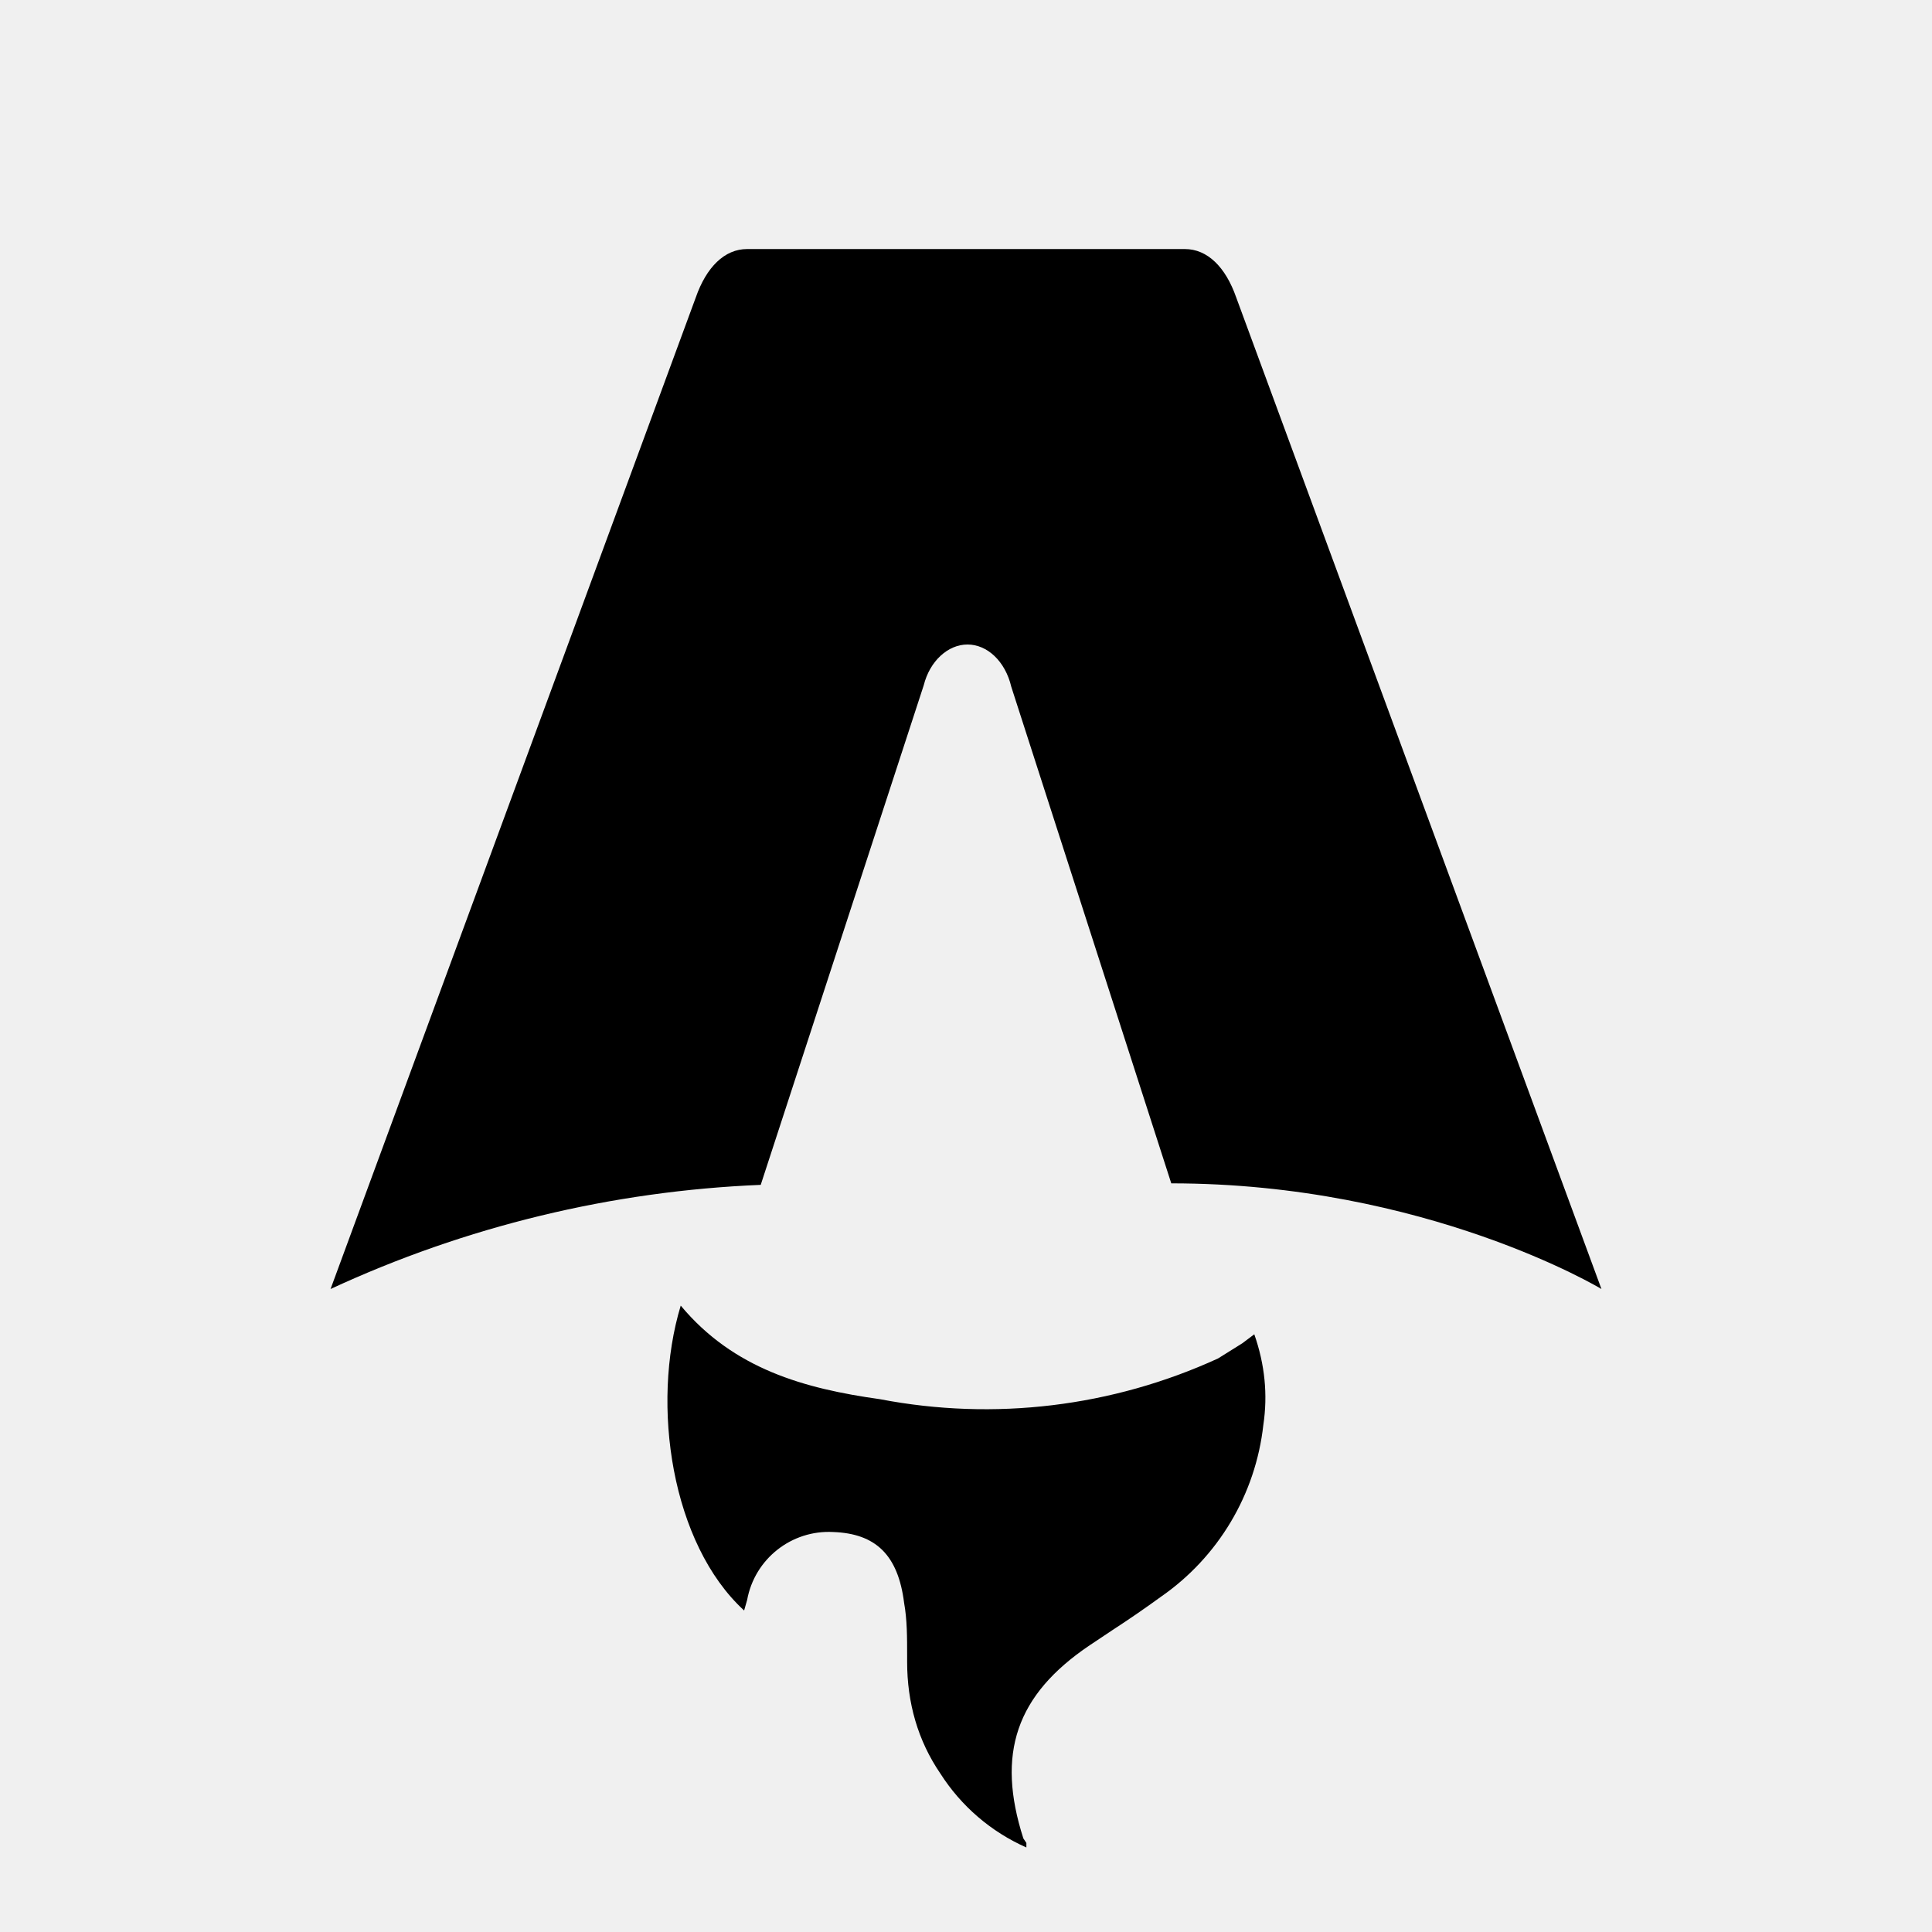
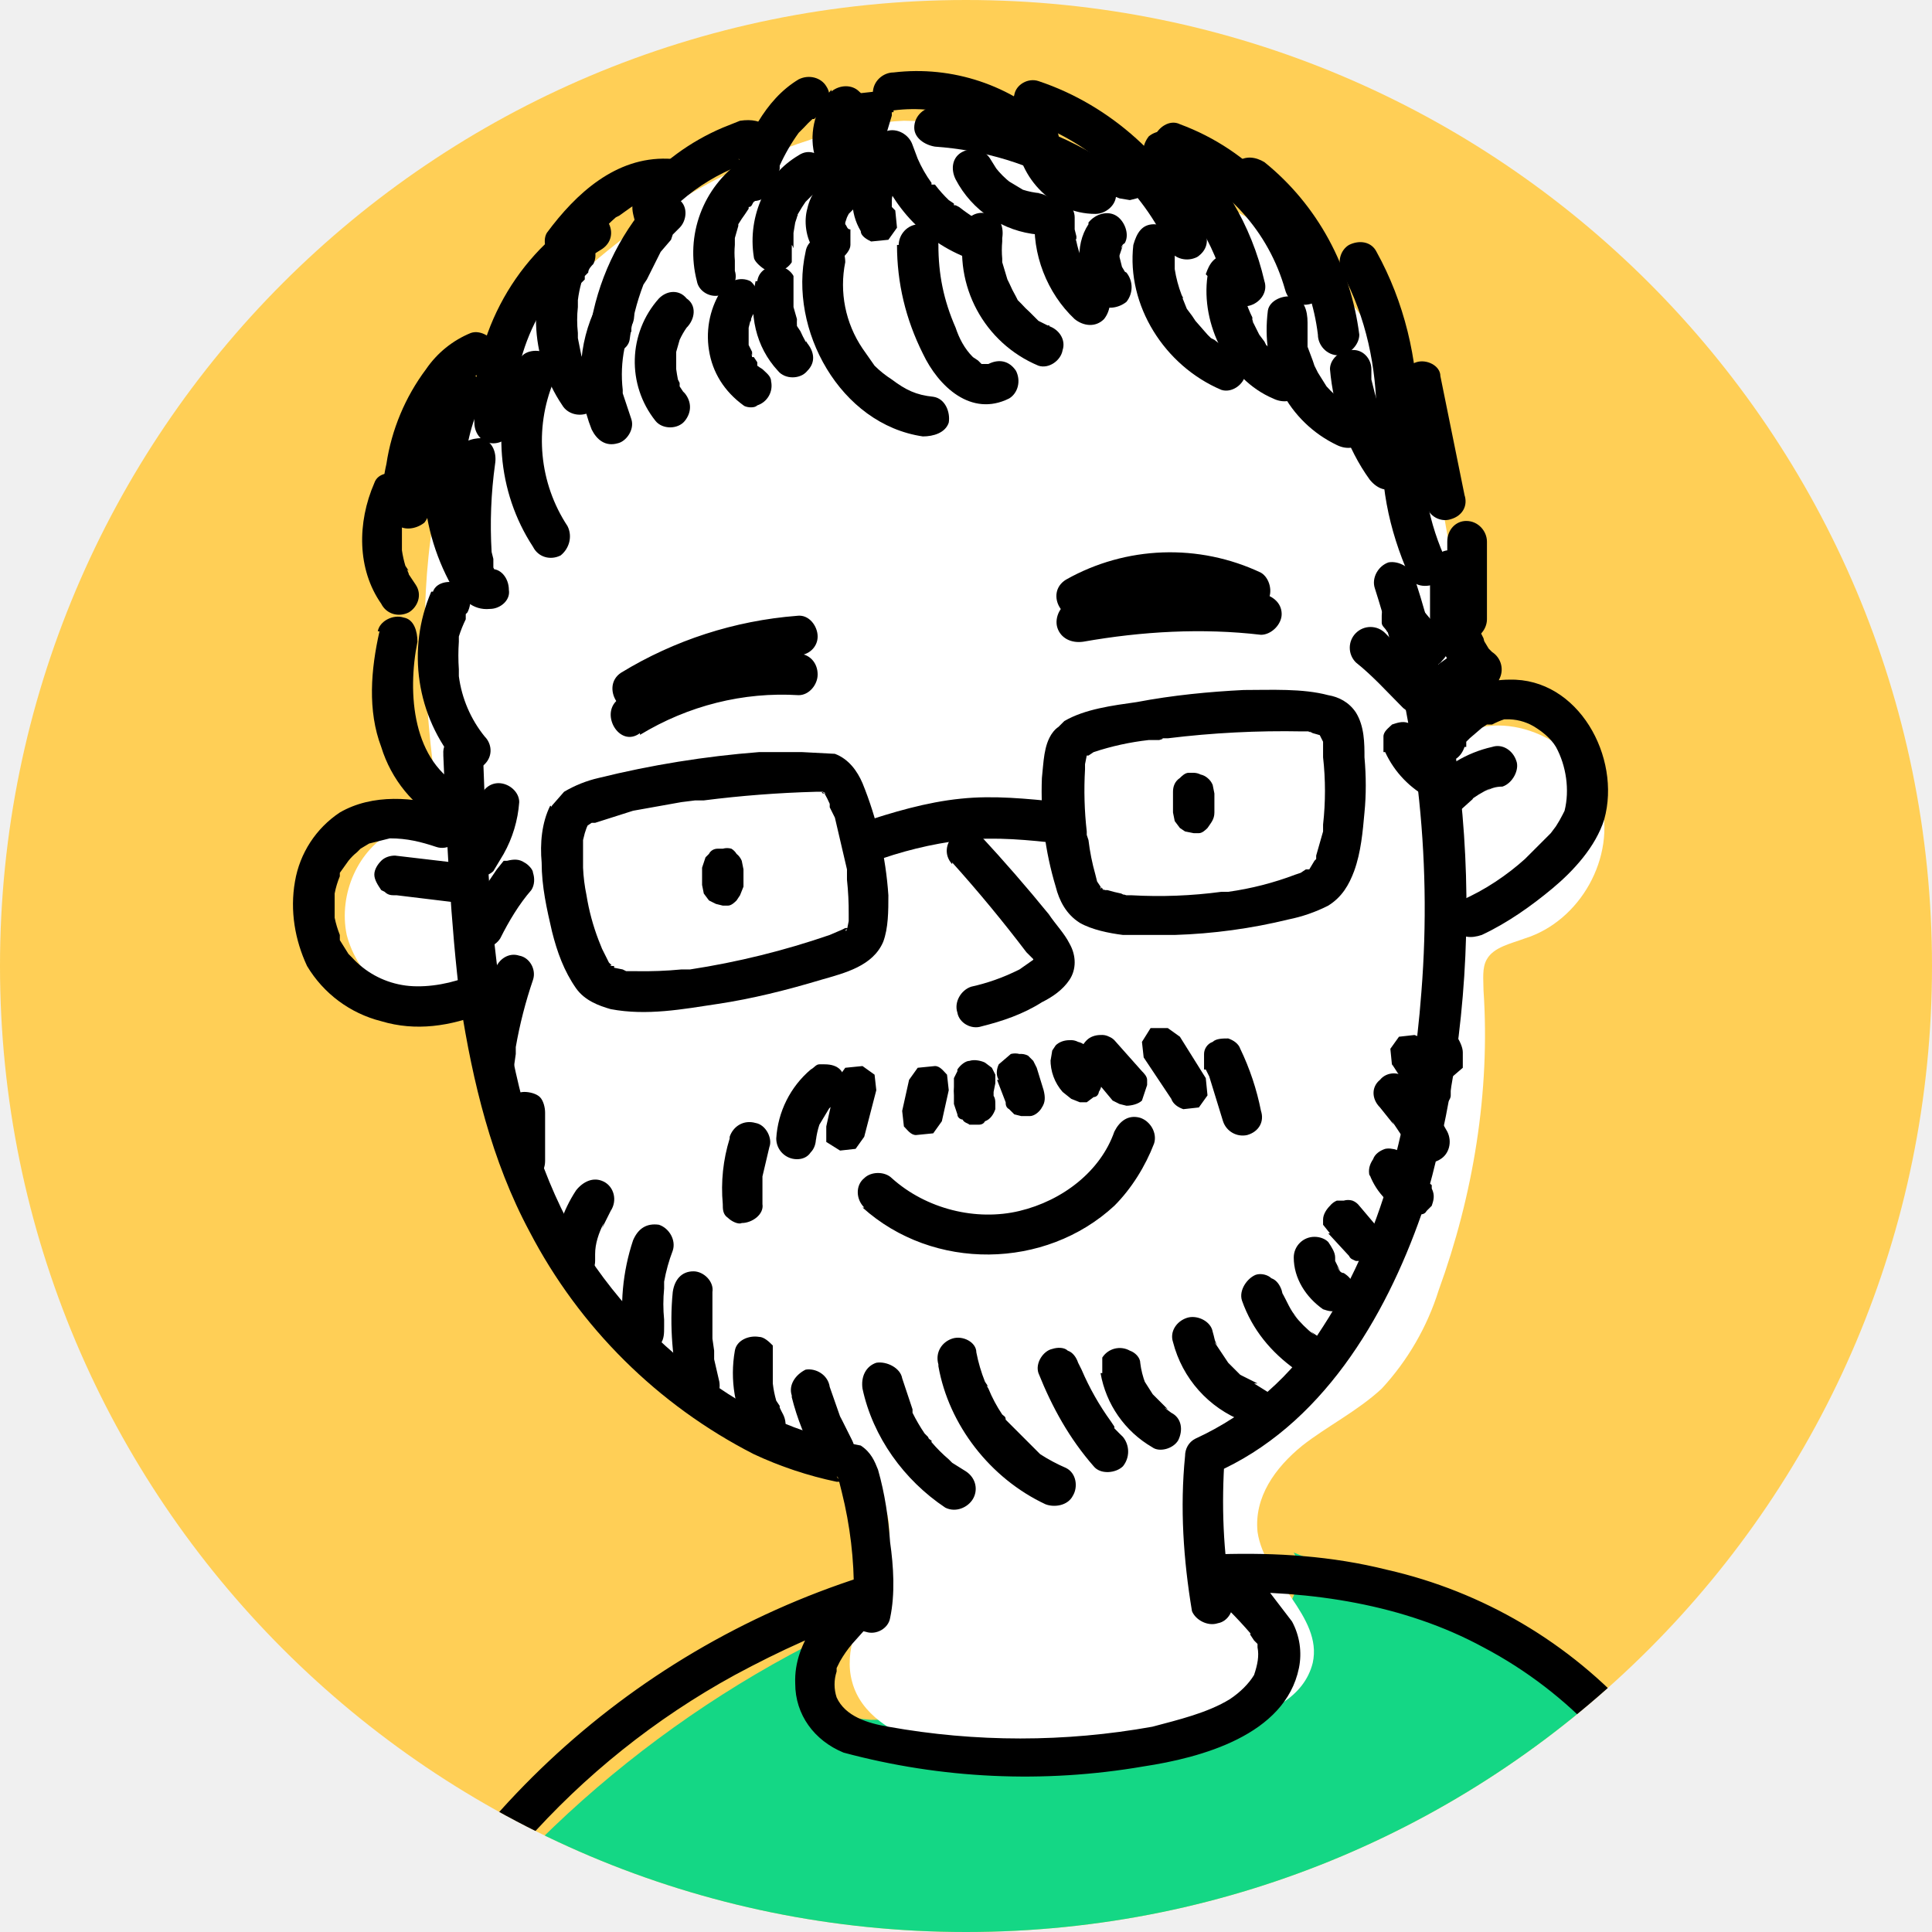
- <svg xmlns="http://www.w3.org/2000/svg" fill="none" viewBox="0 0 128 128">
-   <path d="M50.4 78.5a75.1 75.1 0 0 0-28.5 6.9l24.2-65.7c.7-2 1.9-3.2 3.4-3.2h29c1.5 0 2.7 1.2 3.4 3.2l24.2 65.7s-11.6-7-28.5-7L67 45.5c-.4-1.7-1.6-2.8-2.9-2.8-1.3 0-2.5 1.1-2.9 2.7L50.4 78.5Zm-1.1 28.2Zm-4.2-20.2c-2 6.6-.6 15.8 4.2 20.2a17.5 17.5 0 0 1 .2-.7 5.5 5.5 0 0 1 5.7-4.5c2.8.1 4.3 1.5 4.7 4.7.2 1.1.2 2.3.2 3.5v.4c0 2.7.7 5.2 2.2 7.4a13 13 0 0 0 5.7 4.9v-.3l-.2-.3c-1.8-5.6-.5-9.5 4.4-12.8l1.5-1a73 73 0 0 0 3.2-2.2 16 16 0 0 0 6.8-11.4c.3-2 .1-4-.6-6l-.8.6-1.6 1a37 37 0 0 1-22.4 2.7c-5-.7-9.7-2-13.2-6.2Z" />
-   <style>
-         path { fill: #000; }
-         @media (prefers-color-scheme: dark) {
-             path { fill: #FFF; }
-         }
-     </style>
+ <svg xmlns="http://www.w3.org/2000/svg" xmlns:xlink="http://www.w3.org/1999/xlink" aria-label="Avatar of Fernando Paredes" viewBox="0 0 112 112">
+   <defs>
+     <circle id="a" cx="56" cy="56" r="56" />
+   </defs>
+   <g fill="none" fill-rule="evenodd">
+     <mask id="b" fill="#fff">
+       <use xlink:href="#a" />
+     </mask>
+     <use xlink:href="#a" fill="#FFCF56" />
+     <g fill-rule="nonzero" mask="url(#b)">
+       <path fill="#14D785" d="M21 120c6-10.4 15-19 25.8-24.6-1 .9-.6 2.4.3 3.2.9.8 2.2 1 3.4 1.1A53 53 0 0 0 74 94c1-1 1.7-2.7 1-4 7.3 3 14.7 6.3 19.8 12.2a40.8 40.8 0 0 1 7.1 14.6c-.2.6-.8.7-1.4.8-12.3 1-24.6-.2-37-.3-10.6-.1-21.3.5-32 1.1l-10.4.6" />
+       <path fill="#FFF" d="M22.8 48.2c-2 1-3.2 3.6-2.7 6a6 6 0 0 0 4.9 4.4c1.2.2 2.8.2 3.5 1.2.3.5.4 1.1.5 1.7a29 29 0 0 0 18.6 23.3c1.3.5 2.6.9 3.4 2 1 1.5.5 3.6-.3 5.3-.9 1.7-1.8 3.6-1.3 5.4.5 1.9 2.4 3 4.2 3.6 5.9 1.8 12.2.6 18-1.2 2-.6 4-1.5 4.5-3.5.6-2.7-2.8-4.8-3.2-7.6-.2-2 1-3.7 2.6-5 1.4-1.1 3.2-2 4.6-3.3a15 15 0 0 0 3.3-5.7c2-5.5 3-11.5 2.6-17.4 0-.6-.1-1.3.2-1.8.4-.7 1.4-.9 2.2-1.2 3.2-1 5.3-4.7 4.4-8-1-3.2-5-5.3-8-3.9-.2-4.7-.3-9.4-1.4-14-1-4.6-3-9-6.4-12.4-3.2-3.2-7.4-5-11.6-6.5a36.5 36.5 0 0 0-13-2.6c-5.5.2-18.7 5.1-25.4 17.3-4.3 7.9-1.5 23.4-1.3 23.5l-2.9.4z" />
+       <g fill="#000">
+         <path d="M25.7 43.8c.2 4.8.4 9.6 1 14.4.7 4.5 1.8 9.1 4 13.2a30.1 30.1 0 0 0 13 12.9 22 22 0 0 0 4.8 1.6h.5a1 1 0 0 1-.4-.2s-.2-.3 0 0c0 .1-.2-.3 0 0l.2.8a23.5 23.5 0 0 1 .7 5.9v.5c-.1.2 0 0 0 0l-.1.3c-.2.6.2 1.3.8 1.4.6.2 1.3-.2 1.4-.8.3-1.4.2-3 0-4.4-.1-1.4-.3-2.8-.7-4.2-.2-.5-.4-1-1-1.4l-1-.2-1.5-.4a20 20 0 0 1-5.2-2.4 27.8 27.8 0 0 1-8.5-8.6c-2.3-3.8-3.5-8.1-4.3-12.5-1-5.2-1.2-10.6-1.4-16 0-1.4-2.4-1.4-2.3 0zm45.7 48.9c-.5-2.7-.6-5.5-.4-8.3l-.6 1c6.2-2.7 9.9-9 12-15a62 62 0 0 0-.4-36.9c-.2-.6-.9-1-1.5-.9-.6.2-1 .9-.8 1.5a61 61 0 0 1 2.7 23.4c-.5 6.7-2 13.7-5.7 19.4a17.2 17.2 0 0 1-7.4 6.5c-.4.2-.6.6-.6 1-.3 3-.1 6 .4 9 .2.5.9.9 1.5.7.6-.1 1-.8.8-1.4zM40.7 50.3v1l.1.5.3.4.4.2.4.1h.3c.2 0 .4-.2.5-.3l.2-.3.2-.5v-1l-.1-.5a1 1 0 0 0-.3-.4.9.9 0 0 0-.3-.3.9.9 0 0 0-.5 0h-.3c-.2 0-.4.1-.5.3l-.2.2-.2.6zM68 45.8v1.3l.1.5.3.4.3.2.5.1h.3c.2 0 .4-.2.5-.3.2-.3.4-.5.4-.9V46l-.1-.5a1 1 0 0 0-.3-.4.9.9 0 0 0-.4-.2.9.9 0 0 0-.4-.1h-.3c-.2 0-.4.2-.5.3-.3.2-.4.5-.4.8zM55.2 50a81 81 0 0 1 4.3 5.2l.4.4v.1l.2-.2-1 .7c-1 .5-1.9.8-2.8 1-.6.2-1 .9-.8 1.5.1.6.8 1 1.4.8 1.2-.3 2.4-.7 3.5-1.4.6-.3 1.2-.7 1.6-1.3.4-.6.4-1.4 0-2.1-.3-.6-.8-1.1-1.2-1.7a94.7 94.7 0 0 0-4-4.6c-1-1-2.6.6-1.6 1.7zM50 70c4.1 3.7 10.6 3.6 14.6-.1 1-1 1.8-2.3 2.3-3.6.2-.6-.2-1.3-.8-1.5-.7-.2-1.2.2-1.5.8-.8 2.3-3 4-5.5 4.6-2.5.6-5.4-.1-7.4-1.9-.4-.4-1.2-.4-1.6 0-.5.4-.5 1.2 0 1.7z" />
+         <path d="M31.9 46.7c-.5 1-.6 2.2-.5 3.3 0 1.4.3 2.7.6 4 .3 1.2.7 2.3 1.4 3.3.5.7 1.3 1 2 1.2 2.1.4 4.2 0 6.2-.3s4-.8 6-1.4c1.4-.4 3-.8 3.6-2.2.3-.8.3-1.8.3-2.7a21 21 0 0 0-1.5-6.5c-.3-.7-.8-1.4-1.6-1.7l-1.9-.1H44a57.2 57.2 0 0 0-9.3 1.5 7 7 0 0 0-2 .8l-.7.8c-.7 1.3 1.3 2.5 2 1.2 0 0 .1-.2 0 0-.2.3 0 0 0 0s.2-.2 0 0l.3-.2h.2c-.2 0-.1 0 0 0l2.2-.7 2.8-.5.8-.1s.3 0 0 0h.5a65.3 65.3 0 0 1 6.5-.5h.3c.3 0-.2 0 0 0h.1l.2.1s-.3-.1-.2 0c.2 0-.2-.2 0 0h.1c-.1 0-.1-.1 0 0a6.4 6.4 0 0 1 .3.6v.2l.3.6.7 3v.6a17.3 17.3 0 0 1 .1 2v.4c0-.2 0-.2 0 0l-.1.5c0 .2 0-.2 0 0 0 0-.2.2 0-.1-.2.2.2 0 0 0H49l-.2.1c.1 0 .3 0 0 0l-.7.3a46.4 46.4 0 0 1-8.1 2h-.5a22.9 22.9 0 0 1-2.6.1h-.6l-.2-.1-.5-.1c-.1 0 .3.1 0 0V56c-.3-.1 0 0 0 0h-.2c0-.1.1 0 .1 0l-.2-.2-.4-.8c0-.2 0 .1 0 0l-.2-.5a13 13 0 0 1-.7-2.6 10 10 0 0 1-.2-1.6v-1.6c0-.3 0 .1 0 0l.1-.4.1-.3c0-.2 0 .1 0 0 .3-.6.2-1.3-.4-1.6-.5-.3-1.3-.2-1.6.4z" />
+         <path d="M50.5 50a23 23 0 0 1 5.3-1.3c2-.2 3.8 0 5.7.2.6 0 1.1-.6 1.1-1.2 0-.7-.5-1.1-1.1-1.2-2-.2-3.9-.4-5.8-.2-2 .2-4 .8-5.8 1.4-.6.2-1 .8-.8 1.5.1.6.8 1 1.4.8z" />
+         <path d="M61 42.5c-.5.7-.5 1.7-.6 2.6a19.2 19.2 0 0 0 .8 6.3c.2.8.6 1.6 1.4 2.1.7.4 1.7.6 2.5.7h3a32 32 0 0 0 6.6-.9 9 9 0 0 0 2.3-.8c.8-.5 1.2-1.2 1.5-2 .4-1.1.5-2.3.6-3.4.1-1 .1-2.1 0-3.2 0-.8 0-1.8-.5-2.6-.4-.6-1-.9-1.6-1-1.5-.4-3.3-.3-4.9-.3-2 .1-4.1.3-6.2.7-1.4.2-3 .4-4.2 1.1l-.7.7c-.4.5-.1 1.3.4 1.6.6.3 1.3.1 1.6-.4 0-.1-.2.3 0 .1h-.1c-.2.2 0 0 0 0h.2c.2-.2 0 0 0 0l.3-.2a15.7 15.7 0 0 1 3.2-.7h.6s.4-.1.1-.1h.4a55 55 0 0 1 7.8-.4h.4c.3.1-.2 0 0 0l.2.1.7.2c.1 0-.3-.2-.1 0a1 1 0 0 1-.2-.3v.2c0-.2 0-.3 0 0l.2.4v.5c0-.2 0 0 0 0v.4a17.4 17.4 0 0 1 0 3.9c0-.2 0 0 0 0v.4l-.4 1.4v.2l-.1.1-.3.5c0 .1 0-.2 0 0 0 0 .2-.1 0 0h-.2l-.3.2c.2 0 .2 0 0 0l-.3.1a18 18 0 0 1-3.9 1h-.4a27.6 27.6 0 0 1-5.2.2h-.3s-.3-.1-.1 0l-.2-.1a9 9 0 0 1-.8-.2H64c-.3-.1.2 0 0 0l-.1-.1-.1-.1c.1.1 0 .2 0 0l-.2-.3c.1.2 0 0 0 0l-.1-.4a13 13 0 0 1-.4-2l-.1-.3v-.2a21 21 0 0 1-.1-3.6v-.3l.1-.5v-.2c0 .3 0 .2 0 0 .9-1.2-1.1-2.4-2-1.1zm-23.9.1c2.8-1.7 6-2.5 9.2-2.3.6 0 1.1-.6 1.1-1.2 0-.7-.5-1.2-1.1-1.2-3.7-.2-7.3.7-10.4 2.6-1.2.8 0 2.9 1.2 2z" />
+         <path d="M37.2 41c2.8-1.7 5.8-2.7 9-3 .7 0 1.2-.5 1.2-1.1 0-.6-.5-1.3-1.2-1.2A23 23 0 0 0 36 39c-1.2.8 0 2.8 1.2 2zm25.6-3.8c3.4-.6 6.9-.8 10.3-.4.6 0 1.2-.6 1.2-1.2 0-.7-.6-1.1-1.2-1.2a40 40 0 0 0-11 .5c-.6.1-1 .9-.8 1.5.2.6.8.9 1.5.8z" />
+         <path d="M63 35.6c2.7-1.5 6-1.7 8.9-.4.5.3 1.2.2 1.6-.4.3-.5.1-1.3-.4-1.6a12.3 12.3 0 0 0-11.3.4c-1.3.8-.1 2.8 1.2 2zm-41 1c-.5 2.2-.7 4.6.1 6.7a7.5 7.5 0 0 0 3.6 4.4c.6.3 1.3.2 1.6-.4.3-.5.2-1.3-.4-1.6-3-1.5-3.3-5.5-2.7-8.5 0-.6-.2-1.3-.8-1.4-.6-.2-1.4.2-1.5.8z" />
+         <path d="M25 34.3a9.6 9.6 0 0 0 1.5 10c.4.5 1.2.4 1.6 0 .5-.5.4-1.2 0-1.6a7 7 0 0 1-1.5-3.5v-.4a11.4 11.4 0 0 1 0-1.6c0 .2 0 0 0 0v-.3a7 7 0 0 1 .4-1v-.3l.1-.1c.3-.6.2-1.3-.4-1.6-.5-.3-1.4-.2-1.6.4z" />
+         <path d="M26.5 26.3c-.3 1.7-.4 3.5-.4 5.3 0 .8 0 1.6.3 2.3.3.8 1 1.5 2 1.4.6 0 1.2-.5 1.1-1.1 0-.7-.5-1.3-1.1-1.2-.2 0-.2 0 0 0l.3.1c-.2-.1 0 .2 0 0-.1-.1-.1-.1 0 0l-.1-.2v-.5l-.1-.4a25.9 25.9 0 0 1 .2-5.1c.1-.6-.1-1.3-.8-1.5-.5 0-1.3.2-1.4.9z" />
+         <path d="M30 20.9c-1.5 3.5-1.2 7.6.9 10.8.3.6 1 .8 1.6.5.5-.4.7-1.1.4-1.7a9 9 0 0 1-.8-8.4c.3-.6.2-1.3-.4-1.6-.5-.3-1.4-.2-1.6.4zm4.6-3.2a8.8 8.8 0 0 0-.3 7.2c.3.6.8 1 1.5.8.5-.1 1-.8.8-1.4l-.5-1.5v-.2a7.7 7.7 0 0 1 .1-2.4 7.5 7.5 0 0 1 .4-1v-.3c.3-.5.2-1.3-.4-1.6-.5-.3-1.3-.1-1.6.4z" />
+         <path d="M38.2 17.3a5.5 5.5 0 0 0-.2 7.1c.4.5 1.3.5 1.7 0 .4-.5.4-1.1 0-1.6 0 0 0 .1 0 0l-.1-.1-.2-.3v-.2c-.1-.1 0 .2 0 0l-.1-.2a10.2 10.2 0 0 1-.1-.6V20.5s0 .2 0 0v-.1l.2-.7s0-.2 0 0a4.4 4.4 0 0 1 .4-.7s-.2.2 0 0c.5-.5.6-1.3 0-1.7-.4-.5-1.1-.5-1.6 0zm3.7-.6a5 5 0 0 0-.8 3.6c.2 1.3.9 2.4 2 3.2.1.1.6.2.8 0a1.2 1.2 0 0 0 .8-1.4c0-.3-.3-.5-.5-.7.3.3 0 0 0 0a4.6 4.6 0 0 1-.3-.2V21l-.2-.3h-.1c0-.1-.1-.3 0-.1 0 .2 0 0 0 0v-.2l-.2-.4s0-.3 0 0v-1l.1-.4c.1-.3 0 .2 0 0 .1-.3.2-.5.4-.6.3-.5 0-1.4-.4-1.7-.6-.3-1.3 0-1.6.5z" />
+         <path d="M43.8 16.3c-.4 1.9 0 3.8 1.3 5.2.4.5 1.3.5 1.7 0 .5-.5.4-1.1 0-1.6l-.1-.2s.1.2 0 .1a7.5 7.5 0 0 1-.3-.6l-.2-.3s.1.3 0 0a3.6 3.6 0 0 1 0-.4l-.2-.7V16c-.1-.2-.4-.5-.7-.5-.6-.2-1.3.1-1.4.8z" />
+         <path d="M46.7 14.6c-1 4.5 2 10 6.8 10.7.6 0 1.3-.2 1.5-.8.1-.6-.2-1.4-.9-1.5-1-.1-1.6-.4-2.4-1a6 6 0 0 1-1-.8l-.7-1a6.6 6.6 0 0 1-1-5c0-.6-.3-1.3-.9-1.5-.6-.1-1.3.2-1.4.9zm5.3-.4c0 2.2.5 4.3 1.5 6.3.9 1.9 2.8 3.7 5 2.6.5-.3.7-1 .4-1.6-.4-.6-1-.7-1.6-.4h-.1c-.2 0 .1 0 0 0 0 0-.3 0 0 0h-.3c.1 0 0 0 0 0l-.2-.2c-.2-.1 0 0 0 0l-.3-.2c-.5-.5-.8-1.1-1-1.7-.7-1.6-1-3.1-1-4.8 0-.6-.5-1.2-1.1-1.2-.7 0-1.2.6-1.2 1.2z" />
+         <path d="M55.9 13.2a7.2 7.2 0 0 0 4.3 8c.6.2 1.3-.3 1.4-.9.2-.6-.2-1.2-.8-1.4-.2-.1.2 0 0 0l-.2-.1-.4-.2-.2-.2c-.2-.1.1.1 0 0l-.3-.3a6.1 6.1 0 0 1-.5-.5s-.2-.2 0 0l-.2-.2-.1-.2a8 8 0 0 1-.4-.8c0 .1 0 .1 0 0l-.1-.2-.3-1c0-.2 0-.1 0 0V15a5.5 5.5 0 0 1 0-1v-.2c0 .3 0 .1 0 0 .1-.6-.1-1.3-.8-1.4-.6-.2-1.3.1-1.4.8zm4.1-.7c-.2 2.2.7 4.5 2.3 6 .5.4 1.2.5 1.7 0 .4-.5.5-1.3 0-1.7l-.5-.5-.2-.2s.1.2 0 0V16a5.8 5.8 0 0 1-.6-.9V15s0 .1 0 0a6 6 0 0 1-.3-1s-.1-.3 0-.1c0 .1 0 0 0 0v-.2l-.1-.4v-.7c0-.6-.6-1.2-1.1-1.2-.7 0-1.1.5-1.2 1.2z" />
+         <path d="M63.1 13c-.4.6-.6 1.4-.5 2.2a4 4 0 0 0 1 2.3c.4.5 1.2.4 1.7 0 .4-.5.4-1.2 0-1.7l-.2-.1.2.2-.3-.5.1.3-.2-.8v-.4.3l.2-.6-.1.2s0-.2.2-.3c.3-.5 0-1.3-.5-1.6-.5-.3-1.2-.1-1.6.4z" />
+         <path d="M65.7 14.2c-.4 3.5 1.8 7 5.1 8.4.6.2 1.3-.3 1.4-.9.2-.6-.2-1.2-.8-1.4-.3-.1.1 0 0 0l-.3-.1a7 7 0 0 1-.7-.5s-.2-.1 0 0l-.2-.1-.2-.2-.7-.8s.1.2 0 0l-.2-.3-.3-.4-.2-.5s-.1-.2 0-.1l-.1-.2a7.4 7.4 0 0 1-.4-1.5c0 .3 0 0 0 0V14.2c0-.6-.6-1.2-1.2-1.2-.7 0-1 .5-1.2 1.2z" />
+         <path d="M70 16c-.4 2.8 1.2 6 3.8 7.1.6.3 1.3.2 1.6-.4.3-.5.2-1.3-.4-1.6l-.7-.4-.3-.2s.2.2 0 0a11.4 11.4 0 0 1-.6-.5l-.1-.2c-.1-.2 0 0 0 0l-.3-.4a9 9 0 0 1-.2-.4l-.2-.4c0-.2.1.3 0 0v-.2a6.6 6.6 0 0 1-.4-1c0-.3 0 0 0 0v-1.5c.2-.6-.5-1.2-1.1-1.1-.7 0-1 .5-1.2 1.1z" />
+         <path d="M73.5 18c-.2 1.6 0 3.2.8 4.7a7 7 0 0 0 3.2 3.1c.6.3 1.3.2 1.6-.4.3-.5.2-1.3-.4-1.6l-.8-.4-.2-.2c-.1 0 .2.2 0 0l-.3-.3a6.4 6.4 0 0 1-.5-.5s-.2-.2 0 0l-.5-.8-.2-.4c0-.1 0 0 0 0l-.1-.3-.3-.8v-.2c0-.3 0 .1 0 0v-1.2s0-.4 0 0c0-.7-.2-1.4-.9-1.5-.5-.1-1.3.2-1.4.8z" />
+         <path d="M77.1 21.4c.2 2.3 1 4.6 2.3 6.4.4.5 1 .8 1.6.4.5-.3.8-1 .5-1.6a11.8 11.8 0 0 1-1.2-2l-.2-.4-.4-1.4-.2-.8c0-.1 0-.1 0 0V21.4c0-.6-.5-1.2-1.2-1.1-.6 0-1.2.5-1.2 1.1z" />
+         <path d="M80.2 24.9c-.3 2.9.3 5.8 1.5 8.5.2.6 1 .7 1.6.4.6-.3.7-1 .4-1.6-1-2.3-1.4-4.8-1.1-7.3 0-.7-.6-1.2-1.2-1.2-.7 0-1.1.5-1.2 1.2z" />
+         <path d="M82.9 33.1v3.1c0 .6.5 1.2 1.1 1.2.7 0 1.2-.5 1.2-1.2v-3c0-.7-.5-1.3-1.2-1.3-.6 0-1.1.6-1.1 1.2zM33.7 12.5c-4 2.5-6.5 7.3-6.2 12 0 .7.5 1.2 1.1 1.2.6 0 1.2-.5 1.2-1.2-.2-4 1.7-8 5-10 1.4-.8.2-2.8-1.1-2zm4-.9a14.6 14.6 0 0 0-3.5 7.5c0 .6.2 1.3.8 1.4.6.1 1.4-.2 1.5-.8a13.7 13.7 0 0 1 .8-3.2s0-.1 0 0l.2-.3.8-1.6.6-.7c0-.2-.1 0 0 0l.1-.3.4-.4c.4-.4.5-1.2 0-1.6-.5-.4-1.3-.5-1.7 0zM43 9.3a6.5 6.5 0 0 0-2.6 7c.1.6.8 1 1.4.8.6-.2 1-.8.8-1.4V15.1c0 .1 0 .2 0 0a4.9 4.9 0 0 1 0-.9s0-.3 0 0v-.4l.2-.7V13c0-.1 0 .2 0 0a8.1 8.1 0 0 1 .4-.6l.2-.3s-.2.2 0 0V12c.2 0 .2-.2.3-.3l.3-.2c.1-.1 0 0 0 0l.1-.1c.6-.4.8-1 .5-1.6-.4-.5-1.1-.8-1.6-.5z" />
+         <path d="M46.3 9c-1 .6-1.7 1.4-2.1 2.4a6 6 0 0 0-.5 3.5c0 .2.3.5.6.7a1.2 1.2 0 0 0 1.6-.4v-1c.1.1.1.3.1.1V13.4v.1l.1-.6.1-.3v-.1c.1-.2 0 .2 0 0l.3-.5.2-.3s0 .1 0 0l.4-.4.3-.2s-.2.1-.1 0h.2c.5-.4.7-1.1.4-1.7-.4-.5-1-.8-1.6-.4z" />
+         <path d="M48.3 10.1a3 3 0 0 0-1.5 2c-.2.7-.1 1.7.4 2.4l.7.5h.9c.2-.2.5-.5.5-.8v-.9c-.2 0-.2-.2-.3-.3a323289 323289 0 0 1 0-.2v-.2.3l.2-.6-.1.3.2-.4-.1.2.3-.3-.3.2.3-.2c.2 0 .5-.4.5-.7v-.9l-.8-.5c-.3-.1-.6 0-.9.1z" />
+         <path d="M49.9 9.9a3.4 3.4 0 0 0 0 3.5c0 .3.4.5.6.6l1-.1.5-.7-.1-1-.2-.2a323289 323289 0 0 1 0-.3v-.3.3c0-.2 0-.4.2-.6a323289 323289 0 0 1 .1-1c0-.2-.2-.5-.5-.7-.3-.1-.6-.2-.9 0-.3 0-.5.2-.7.5zM32.3 14a8.9 8.9 0 0 0 .3 9.5c.3.5 1 .7 1.6.4.5-.3.8-1.1.4-1.6a7 7 0 0 1-.9-1.7l-.2-1V19.3a6.8 6.8 0 0 1 0-1.5v-.4a6.8 6.8 0 0 1 .2-1l.2-.2V16l.2-.2c0-.2.2-.4.3-.5.3-.6 0-1.3-.5-1.6-.5-.4-1.2-.2-1.6.4zm-6.5 8.1a13 13 0 0 0 .4 11.9c.7 1.3 2.7.1 2-1.2a10.6 10.6 0 0 1-.3-9.5c.2-.6.1-1.3-.5-1.6-.5-.3-1.3-.2-1.6.4zM21.7 28c-1 2.3-1 5 .4 7 .3.6 1 .8 1.6.5.5-.3.8-1 .4-1.6l-.4-.6c0-.1-.2-.4 0-.2l-.2-.3a6.2 6.2 0 0 1-.2-.9v-1.3c0-.2 0-.2 0 0v-.2l.2-.7.1-.3c0-.1 0-.1 0 0v-.2c.3-.5.2-1.3-.4-1.6-.5-.3-1.3-.2-1.5.4z" />
+         <path d="M50.7 9c.8 2.8 2.8 5 5.5 6 .6.2 1.3-.3 1.5-.8.1-.7-.2-1.3-.9-1.5h-.2c-.2-.2.3 0 0 0a10.9 10.9 0 0 1-1-.7l-.2-.1h-.1c-.1-.1-.1-.1 0 0v-.1l-.3-.2a7.6 7.6 0 0 1-.8-.9H54c0-.1 0-.1 0 0v-.1a7.4 7.4 0 0 1-.8-1.4c-.1-.1 0 0 0 0l-.3-.8c-.2-.6-.9-1-1.5-.8-.6.2-1 .8-.8 1.4z" />
+         <path d="M55.4 10.4a6 6 0 0 0 4.8 3.2 1.2 1.2 0 0 0 1.1-1.2c0-.7-.5-1.1-1.1-1.2H60h.3a4.6 4.6 0 0 1-1-.2l-1-.6.3.2a5 5 0 0 1-.9-.9l.2.3-.5-.8c-.3-.5-1-.7-1.6-.4-.6.3-.7 1-.4 1.6z" />
+         <path d="M58.9 7.7c0 2.4 2 4.7 4.6 4.7.6 0 1.2-.5 1.2-1.1 0-.7-.6-1.2-1.2-1.2H63h.3l-.8-.2.3.1a4 4 0 0 1-.8-.4l.2.1a4 4 0 0 1-.6-.6l.2.2a4 4 0 0 1-.5-.8v.3l-.2-1c0-.6-.5-1.2-1.1-1.2-.7 0-1.2.5-1.2 1.2z" />
+         <path d="M63.3 8.7v1.1a2.8 2.8 0 0 0 .4.8l.3.4c.2 0 .3.2.4.3l.5.2.6.1.4-.1.4-.2.2-.4c.1-.2.2-.3.1-.5 0-.3 0-.6-.3-.8l-.2-.2-.6-.2h.3-.3l.3.1-.3-.1.3.2-.2-.3.1.3-.1-.3V9l-.1-.4c0-.2-.2-.3-.3-.4a.9.9 0 0 0-.4-.2l-1 .1-.5.7z" />
+         <path d="M54.2 8.5c2.8.2 5.6 1 8 2.5 1.4.8 2.6-1.2 1.3-2-2.9-1.7-6-2.6-9.3-2.8-.6 0-1.2.5-1.2 1.2 0 .6.6 1 1.2 1.1z" />
+         <path d="M59.6 7a14 14 0 0 1 8.2 7.5c.3.5 1 .7 1.6.4.6-.4.7-1 .4-1.6-1.9-4-5.4-7.2-9.6-8.6-.6-.2-1.3.2-1.4.8-.2.6.2 1.2.8 1.4z" />
+         <path d="m66.6 9.6 1.6 1.6.3.4s.2.2.1 0c0 .2.1.2.2.3l.6 1a13 13 0 0 1 1.7 4c.1.6.8 1 1.4.8.6-.2 1-.8.8-1.4a16 16 0 0 0-5-8.4c-.5-.4-1.2-.4-1.7 0-.4.5-.5 1.3 0 1.7zm5.1 1.5c2.6 2 4.3 5 4.7 8.3 0 .6.5 1.2 1.2 1.2.6 0 1.2-.6 1.2-1.2-.5-3.9-2.4-7.5-5.5-10-.5-.3-1.1-.4-1.6 0-.4.5-.5 1.4 0 1.7z" />
+         <path d="M77.8 15.8c1.4 2.6 2 5.5 2 8.4.1 1.5 2.4 1.5 2.4 0 0-3.4-.8-6.7-2.4-9.6-.3-.6-1-.7-1.6-.4-.5.3-.7 1-.4 1.6z" />
+         <path d="m81.3 22.4 1.4 6.9c.1.6.8 1 1.4.8.7-.2 1-.8.8-1.4l-1.4-6.9c0-.6-.8-1-1.4-.8-.6.2-1 .8-.8 1.4zm2.6 9v4.5c0 .6.5 1.2 1.1 1.2.7 0 1.2-.6 1.2-1.2v-4.5c0-.6-.5-1.2-1.2-1.2-.6 0-1.1.5-1.1 1.2zM26 46.8c-2-.6-4.4-.8-6.3.3a6 6 0 0 0-2.6 4c-.3 1.7 0 3.4.7 4.9a7 7 0 0 0 4.3 3.2c2 .6 4 .3 6-.5.5-.3.7-1.1.4-1.6-.4-.6-1-.7-1.6-.4-1.1.4-2.5.6-3.6.4a5.1 5.1 0 0 1-2.9-1.6l-.2-.2-.5-.8V54.2a6 6 0 0 1-.3-1V52s0-.2 0 0v-.2a5 5 0 0 1 .3-1v-.2l.5-.7s.1-.2 0 0a3.1 3.1 0 0 1 .5-.5c.1-.2 0-.1 0 0l.2-.2.5-.3 1.2-.3c1 0 1.8.2 2.7.5.6.2 1.3-.2 1.5-.8.1-.7-.2-1.3-.9-1.5z" />
+         <path d="m23 51.9 3.3.4c.3 0 .7-.1.9-.3.2-.2.3-.5.3-.8 0-.3-.1-.7-.3-.9-.1 0-.2 0-.3-.2l-.6-.1-3.4-.4c-.3 0-.6.1-.8.3-.2.2-.4.5-.4.8 0 .3.2.6.4.9l.2.1c.2.2.4.2.6.2zm62-8.6c-.1.1 0 0 0 0V43l.2-.2s-.1.2 0 0l.7-.6.3-.2h.3a4.8 4.8 0 0 1 .7-.3h.1a3 3 0 0 1 1.6.4c.5.3 1 .7 1.3 1.2.6 1.1.8 2.5.5 3.7l-.1.2a7.3 7.3 0 0 1-.4.7l-.3.4-1.5 1.5c-1 .9-2.3 1.8-3.7 2.4-.5.2-.7 1-.4 1.6.4.6 1 .6 1.6.4 1.5-.7 2.9-1.7 4.1-2.7 1.2-1 2.5-2.4 3-4 1-3.6-1.5-8.2-5.5-8.1-2.2 0-4 1.3-4.8 3.3-.3.6.2 1.3.8 1.4.7.2 1.2-.2 1.4-.8z" />
+         <path d="m84.4 47.2 1-.9c-.2 0-.2.1-.3.2a6 6 0 0 1 1.3-.8l-.3.2c.3-.2.6-.3 1-.3.6-.2 1-1 .8-1.5-.2-.6-.8-1-1.4-.8a7 7 0 0 0-3.8 2.3 1.2 1.2 0 0 0 0 1.7c.2.1.5.3.9.3.2 0 .6-.1.8-.4zm-62.1 72.9a45.1 45.1 0 0 1 20.3-23c2.6-1.4 5.2-2.6 8-3.5l-1.1-2c-1.6 1.6-3.5 3.5-3.4 6 0 1.8 1.1 3.3 2.8 4a40.5 40.5 0 0 0 17.4.8c3.3-.5 8.2-1.8 9-5.7a4 4 0 0 0-.4-2.7l-1.3-1.7a23 23 0 0 0-2-2l-.9 2c5.3-.1 10.7.7 15.3 3.2a24.8 24.8 0 0 1 11.2 12.1c1.4 3.1 2.4 6.3 3.5 9.6.2.6.8 1 1.4.8.6-.2 1-.9.9-1.5-2-6-4-12.1-8.2-17A27.4 27.4 0 0 0 80.4 91c-3.2-.8-6.4-1-9.7-.9-1 0-1.7 1.3-.8 2a24.5 24.5 0 0 1 2.6 2.6c0 .1-.1-.1 0 .1l.2.3.2.2v.2c0-.2 0-.2 0 0 .1.5 0 1-.2 1.6-.3.5-.8 1-1.4 1.4-1.3.8-3 1.2-4.5 1.6a43.3 43.3 0 0 1-15.3 0c-1.2-.2-2.5-.6-3-1.7a2.4 2.4 0 0 1 0-1.5v-.2l.1-.2.1-.2a6.7 6.7 0 0 1 .7-1l1.7-1.9c.8-.8 0-2.3-1.1-2a47.8 47.8 0 0 0-30 28.2c-.2.6.3 1.3.8 1.5.7.1 1.2-.3 1.5-.9zM47 62a5.7 5.7 0 0 0-2 4 1.2 1.2 0 0 0 1.2 1.2c.3 0 .6-.1.8-.4.2-.2.3-.5.3-.8v-.2.3a4.7 4.7 0 0 1 .2-.9l.6-1-.2.2.8-.7c.2-.2.3-.6.3-.9 0-.2-.1-.6-.3-.8-.2-.2-.5-.3-.9-.3h-.3c-.2 0-.3.2-.5.3z" />
+         <path d="m48.5 62.6-.6 2.7v.9l.8.5.9-.1.5-.7.7-2.7-.1-.9-.7-.5-1 .1-.5.7zm4.2 0-.4 1.8.1.9c.2.2.4.5.7.5l1-.1.5-.7.4-1.8-.1-.9c-.2-.2-.4-.5-.7-.5l-1 .1-.5.7zm2.8-.5-.2.4v.5a3 3 0 0 0 0 .5v.5l.2.6c0 .2.2.3.3.3.1.2.3.2.4.3h.5c.1 0 .3 0 .4-.2.3-.1.5-.4.6-.7V64c0-.2 0-.4-.2-.6l.1.3V63v.3l.1-.5v-.5l-.2-.4-.4-.3c-.2-.1-.6-.2-.9-.1-.2 0-.5.2-.7.5zm2.3.5.5 1.3c0 .1 0 .3.2.4l.3.3.4.1h.5c.3 0 .6-.3.7-.5.2-.3.2-.6.1-1l-.4-1.3-.2-.4-.3-.3a.9.9 0 0 0-.5-.1 1 1 0 0 0-.5 0l-.7.6c-.1.2-.2.6 0 .9zm3.1-1.2a2.8 2.8 0 0 0 .7 1.9l.5.4.5.2h.4l.4-.3c.2 0 .3-.2.3-.3.2-.3.2-.6.1-1v-.2l-.5-.4.2.1-.3-.3.2.3-.2-.4.1.3-.1-.4V61a1 1 0 0 0-.3-.4.9.9 0 0 0-.4-.2.9.9 0 0 0-.5-.1c-.3 0-.6.1-.8.3l-.2.3-.1.6z" />
+         <path d="m63 62 1.5 1.8.4.2.4.1c.3 0 .7-.1.9-.3l.3-.9v-.3c0-.2-.2-.4-.3-.5l-1.6-1.8a.9.9 0 0 0-.3-.2.9.9 0 0 0-.5-.1c-.3 0-.6.1-.8.3-.2.2-.4.5-.4.9v.3l.4.5zm3.3-.7 1.6 2.4c.1.3.4.5.7.6l.9-.1.5-.7-.1-1-1.5-2.4-.7-.5h-1l-.5.8.1.9zm-24 4.7a9.8 9.8 0 0 0-.4 3.8c0 .3 0 .6.3.8.2.2.6.4.8.3.6 0 1.3-.5 1.2-1.1v-2 .4l.4-1.7c.2-.5-.2-1.3-.8-1.4-.7-.2-1.3.2-1.5.8zm27.6-4 .3.6-.1-.2.8 2.6a1.2 1.2 0 0 0 1.4.8c.7-.2 1-.8.8-1.4a15 15 0 0 0-1.2-3.6c-.1-.3-.4-.5-.7-.6-.3 0-.7 0-.9.2-.3.1-.5.4-.5.7v.9zm-36.5 7a7.9 7.9 0 0 0-1.3 4c0 .7.6 1.3 1.2 1.3.7 0 1.2-.6 1.2-1.2v-.8.4c0-.6.2-1.2.5-1.8l-.1.3.5-1c.4-.6.2-1.4-.4-1.7-.6-.3-1.2 0-1.6.5zm3.3 2.9c-.6 1.8-.8 3.8-.5 5.7 0 .3.3.6.5.7a1.2 1.2 0 0 0 1.6-.4c.2-.3.2-.6.2-1v-.4a9 9 0 0 1 0-1.8s0-.4 0 0v-.4a9.9 9.9 0 0 1 .5-1.8c.2-.6-.2-1.3-.8-1.5-.7-.1-1.2.2-1.5.9zm2.3 3c-.2 2 0 4 .4 5.8.1.6.9 1 1.4.8.7-.2 1-.8.9-1.4l-.3-1.3v-.5l-.1-.7v-2.7c.1-.6-.5-1.2-1.1-1.2-.7 0-1.1.5-1.2 1.2zm3.6 3.4c-.3 1.7 0 3.4.8 4.9.3.5 1 .8 1.6.4.5-.3.7-1 .4-1.6a7 7 0 0 1-.2-.4v-.1l-.2-.3a6 6 0 0 1-.2-1V78c-.2-.2-.5-.5-.8-.5-.6-.1-1.3.2-1.4.8zm3.3 2.7c.3 1.2.8 2.5 1.5 3.7.3.6 1 .8 1.6.4.5-.3.7-1 .4-1.6l-.7-1.4.1.3-.7-2c-.1-.7-.8-1.1-1.4-1-.6.3-1 .9-.8 1.5zm4.1-.5c.6 2.8 2.4 5.3 4.8 6.9.6.3 1.3 0 1.6-.5.3-.5.2-1.2-.4-1.6l-.8-.5c.2 0 .1 0 0 0l-.2-.2a8.8 8.8 0 0 1-1-1v-.1c-.1 0-.3-.3-.2-.1.1.1 0-.1 0-.1l-.2-.2a10.2 10.2 0 0 1-.7-1.2v-.2s-.2-.3 0 0l-.6-1.8c-.1-.6-.9-1-1.5-.9-.6.2-.9.8-.8 1.5zm4.4-1.3c.6 3.4 3 6.5 6.2 8 .5.2 1.3.1 1.6-.5.3-.5.2-1.3-.4-1.6a10.2 10.2 0 0 1-1.5-.8L60 84c-.2-.2 0 0 0 0l-1.7-1.7c.1.1 0 0 0 0 0-.2-.1-.2-.2-.3a8.3 8.3 0 0 1-.8-1.5s-.2-.3 0-.1l-.2-.3a9.4 9.4 0 0 1-.5-1.7c0-.6-.8-1-1.4-.8-.6.2-1 .8-.8 1.5zm5.8.4c.8 2 1.8 3.8 3.2 5.4.4.5 1.3.4 1.7 0 .4-.5.4-1.2 0-1.7a18 18 0 0 1-.5-.5v-.1s0 .1 0 0l-.2-.3a15.5 15.5 0 0 1-1.7-3s-.1-.2 0 0c0 .1 0 0 0 0l-.2-.4c-.1-.3-.3-.6-.6-.7-.2-.2-.6-.2-.9-.1-.5.1-1 .8-.8 1.4zm3.6 0a6.2 6.2 0 0 0 3 4.3c.4.3 1.2.1 1.5-.4.3-.6.2-1.3-.4-1.6l-.4-.3.2.1-.9-.9.2.3-.7-1.1.1.2a5 5 0 0 1-.3-1.2c0-.3-.3-.6-.6-.7a1.2 1.2 0 0 0-1.6.4V79.6zm4.2-1.8a6.7 6.7 0 0 0 4.1 4.6c.3.2.7 0 1 0 .2-.2.4-.5.4-.8v-.9l-.8-.5h.2l-1.2-.6.3.2-1-1 .2.2-.8-1.2.2.2c-.2-.2-.2-.5-.3-.8-.1-.6-.9-1-1.5-.8-.6.2-1 .8-.8 1.4zm4-2.4c.6 1.7 1.7 3 3.1 4 .2.2.6.3 1 .2a1.2 1.2 0 0 0 .7-1.5c0-.3-.2-.5-.5-.7l-.3-.2.2.2a7 7 0 0 1-1.2-1.2l.2.2c-.4-.4-.6-1-.9-1.5l.1.3-.1-.4c-.1-.3-.3-.6-.6-.7-.2-.2-.6-.3-.9-.2-.5.2-1 .9-.8 1.5zm3-2.5c0 1.2.7 2.3 1.7 3 .3.1.6.2 1 0a1.2 1.2 0 0 0 .7-1.4c0-.3-.2-.5-.5-.7l-.2-.1.2.1c-.2 0-.3-.2-.4-.4l.2.3-.3-.6a237740 237740 0 0 1 0-.2c0-.3-.2-.6-.4-.9-.2-.2-.5-.3-.8-.3a1.2 1.2 0 0 0-1.2 1.2zm2-1.4 1.2 1.3c.1.2.2.2.4.3h.9l.4-.3c.2-.2.3-.5.3-.8v-.3c0-.2-.2-.4-.3-.5l-1.1-1.3a.9.9 0 0 0-.4-.3.9.9 0 0 0-.5 0h-.4a1 1 0 0 0-.4.3c-.2.2-.4.5-.4.8v.3l.4.5zm2.4-3.4a4 4 0 0 0 .9 1.4 4.2 4.2 0 0 0 1 .8l.5.1h.5c.1 0 .3 0 .4-.2l.3-.3c.1-.3.2-.6 0-1v-.2l-.5-.4-.5-.3.3.1a3 3 0 0 1-.5-.4l.2.2-.4-.6.2.3-.1-.1-.2-.4-.3-.3a.9.9 0 0 0-.5-.2 1 1 0 0 0-.4 0c-.3.1-.6.3-.7.6-.2.3-.3.6-.2 1zM27.8 46.6v.1l-.4 1.4v-.3c0 .4-.3.8-.6 1.2l.2-.2c-.3.3-.4.5-.4.8 0 .3.1.7.3.9l.9.3c.3 0 .6-.1.8-.3l.6-1a7.2 7.2 0 0 0 .9-3c0-.6-.6-1.1-1.2-1.1s-1.1.5-1.1 1.2zm1 3.8-1.9 2.8c-.1.3-.2.6 0 1 0 .2.2.5.5.6a1.2 1.2 0 0 0 1.6-.4c.5-1 1.1-2 1.8-2.8.2-.3.2-.7.1-1 0-.2-.3-.5-.5-.6-.3-.2-.6-.2-1-.1h-.2l-.4.5zm51.5-6.8a5.7 5.7 0 0 0 2.6 2.7c.3.1.6.2.9.1a1.2 1.2 0 0 0 .8-1.4c0-.3-.3-.6-.5-.7l-.8-.5.2.1a5 5 0 0 1-.8-.8l.2.2c-.3-.2-.4-.6-.6-.9-.1-.2-.4-.5-.7-.5-.3-.1-.6 0-.9.1-.2.2-.5.4-.5.7v.9zm-1.7-5.2c1 .8 1.8 1.7 2.7 2.6a1.2 1.2 0 0 0 1.7 0c.2-.2.3-.5.3-.8l-.3-.9c-1-.8-1.8-1.7-2.7-2.6a1.2 1.2 0 0 0-1.7 0 1.2 1.2 0 0 0 0 1.7zm1.8-1.8 1.6 1.7.4.3h.4c.3 0 .6 0 .8-.3.2-.2.4-.5.4-.8v-.3l-.4-.5-1.5-1.8a.9.9 0 0 0-.4-.2.9.9 0 0 0-.4-.1c-.3 0-.7 0-.9.3-.2.2-.3.5-.3.8v.4c0 .2.2.3.3.5z" />
+         <path d="m83.4 38.5-.2.4V40l.2.4.1.2.3.4c.3.3.6.4 1 .5h.4l.4-.1c.2 0 .3-.2.3-.3.2-.1.2-.2.3-.4v-.3c0-.2 0-.4-.2-.6-.1-.3-.4-.5-.7-.5l.3.1-.2-.2.2.3-.2-.3.2.3-.1-.3v-.5l-.2-.4-.3-.3c-.3-.1-.6-.2-.9 0a336582.2 336582.2 0 0 0-.7.5z" />
+         <path d="M83.7 37.6c0 .2.1.5.3.7l.2.5.5.6.6.4c.3.2.6.2 1 .1 0 0 .2 0 .3-.2.2 0 .3-.2.3-.3a1.2 1.2 0 0 0-.4-1.6l-.2-.2.2.2-.4-.4.2.2-.3-.5.1.3-.1-.4-.2-.4c-.1-.2-.2-.3-.4-.3a.9.9 0 0 0-.4-.2 1 1 0 0 0-.5 0c-.3.1-.5.3-.7.6l-.1.3v.6zm-55 18.6c-.6 1.8-1 3.7-1.2 5.6 0 .6.6 1.2 1.2 1.2.7 0 1-.5 1.1-1.2l.1-.7c0-.3 0 .3 0 0v-.4a25.8 25.8 0 0 1 1-3.9c.2-.6-.2-1.3-.8-1.4-.6-.2-1.2.2-1.4.8zm.6 8.3v2.8c0 .3.1.7.3.9.2.2.5.3.8.3.7 0 1.2-.5 1.2-1.2v-2.8c0-.3-.1-.7-.3-.9-.2-.2-.6-.3-.9-.3-.6 0-1.1.5-1.1 1.2zm50.7-.3.8 1-.1-.2 1.2 1.8c.3.5 1 .8 1.6.4.5-.3.7-1 .4-1.6-.6-1.1-1.4-2.1-2.3-3-.4-.5-1.2-.5-1.6 0-.5.4-.5 1.1 0 1.6z" />
+         <path d="m80.7 61.7 1.3 2c.1.3.4.5.7.6l.9-.1c.2-.2.5-.4.5-.7v-1l-1.4-2c-.1-.2-.4-.4-.7-.5l-.9.1-.5.7.1 1z" />
+         <path d="m82.2 60.6.4 1 .2.5.3.3.5.1h.5a336582.4 336582.4 0 0 1 .7-.6V61c0-.3-.2-.7-.4-1 0-.2 0-.4-.2-.5l-.3-.3a.9.9 0 0 0-.4-.1 1 1 0 0 0-.5 0l-.3.1-.4.5-.1.2v.7zM44.6 7.4c-.5-.4-1-.5-1.7-.4l-1 .4A13.2 13.2 0 0 0 37 11c-.2.2-.3.4-.3.7-.1.4 0 .7.1 1.1.3.6 1.2.7 1.6.4.6-.4.7-1 .5-1.6v.7s.2-.2 0 0l.1-.1.1-.2a11.6 11.6 0 0 1 3.3-2.2h.1c.2-.2-.1 0 0 0l.4-.2.4-.2h.2c-.3 0-.5 0-.7-.2.5.3 1.2.5 1.7 0 .4-.5.5-1.3 0-1.7zm3.6-2.2c-.9 1-1.3 2.4-1 3.7.2 1.2 1 2.2 2 2.8.5.3 1.3.1 1.6-.4.3-.6.2-1.3-.4-1.6l-.3-.2s-.1-.1 0 0l-.2-.2-.1-.1c-.1-.2 0 0 0 0l-.1-.2-.2-.3c0-.1.1.3 0 0v-.3s-.1-.3 0 0c0 .1 0 0 0 0V7.3c.1-.1 0 .3 0 0h.1l.2-.3c.1-.2-.1.1 0 0 .5-.5.6-1.2 0-1.7-.4-.4-1.1-.4-1.6 0z" />
+         <path d="M49.4 6.1c-.5 1.3-.4 2.8.3 4 .3.6 1 .8 1.6.5.5-.4.7-1 .4-1.6l-.1-.3V9a4 4 0 0 1-.2-1v-.7.4l.3-1c0-.2 0-.6-.2-.8 0-.3-.4-.5-.7-.6l-.9.1-.2.2-.3.5z" />
+         <path d="M51.8 6.4A9.1 9.1 0 0 1 59.4 9c.5.4 1.2.4 1.7 0 .4-.5.4-1.2 0-1.7a11.5 11.5 0 0 0-9.3-3.1c-.6 0-1.2.5-1.2 1.2 0 .5.6 1.2 1.2 1.1zm-5.5-1.8c-2 1.2-3 3.5-3.8 5.6-.2.6.3 1.3.9 1.4.6.2 1.2-.2 1.4-.8l.3-.7.1-.3c0-.1 0-.3 0 0v-.2a11 11 0 0 1 1.1-1.9l.1-.1.2-.2a6.8 6.8 0 0 1 .5-.5h.1l.3-.3c.5-.3.8-1 .4-1.6-.3-.5-1-.7-1.6-.4zM33.8 14.7l.2-.3.2-.2s.1-.2 0-.1h.1l.2-.2c0-.2.2-.3.3-.4a9 9 0 0 1 .9-.9s.1-.1 0 0l.2-.1.7-.5.4-.2c.1 0-.2 0 0 0h.2l.8-.3c.1 0 0 0 0 0h.7c.6 0 1.2-.5 1.2-1.2 0-.6-.5-1.1-1.2-1.1-3-.1-5.3 2-7 4.3-.3.5 0 1.4.5 1.6.6.3 1.2.1 1.6-.4zm-6.5 4.6a5.8 5.8 0 0 0-2.6 2.1 12.2 12.2 0 0 0-2.3 5.5c-.3 1.3-.3 2.4.5 3.4.4.5 1.2.4 1.7 0 .4-.5.4-1.2 0-1.7V28l.1-1a10.9 10.9 0 0 1 1.9-4.1c.3-.5.8-1.1 1.3-1.3.6-.3 1-.8.9-1.5-.2-.5-.9-1-1.5-.8zm40.5-9.9a11.2 11.2 0 0 1 6.7 7.4c.4 1.5 2.7.9 2.3-.6a13.7 13.7 0 0 0-8.4-9c-.6-.3-1.3.2-1.5.8-.1.6.3 1.2.9 1.4z" />
+       </g>
+     </g>
+   </g>
</svg>
